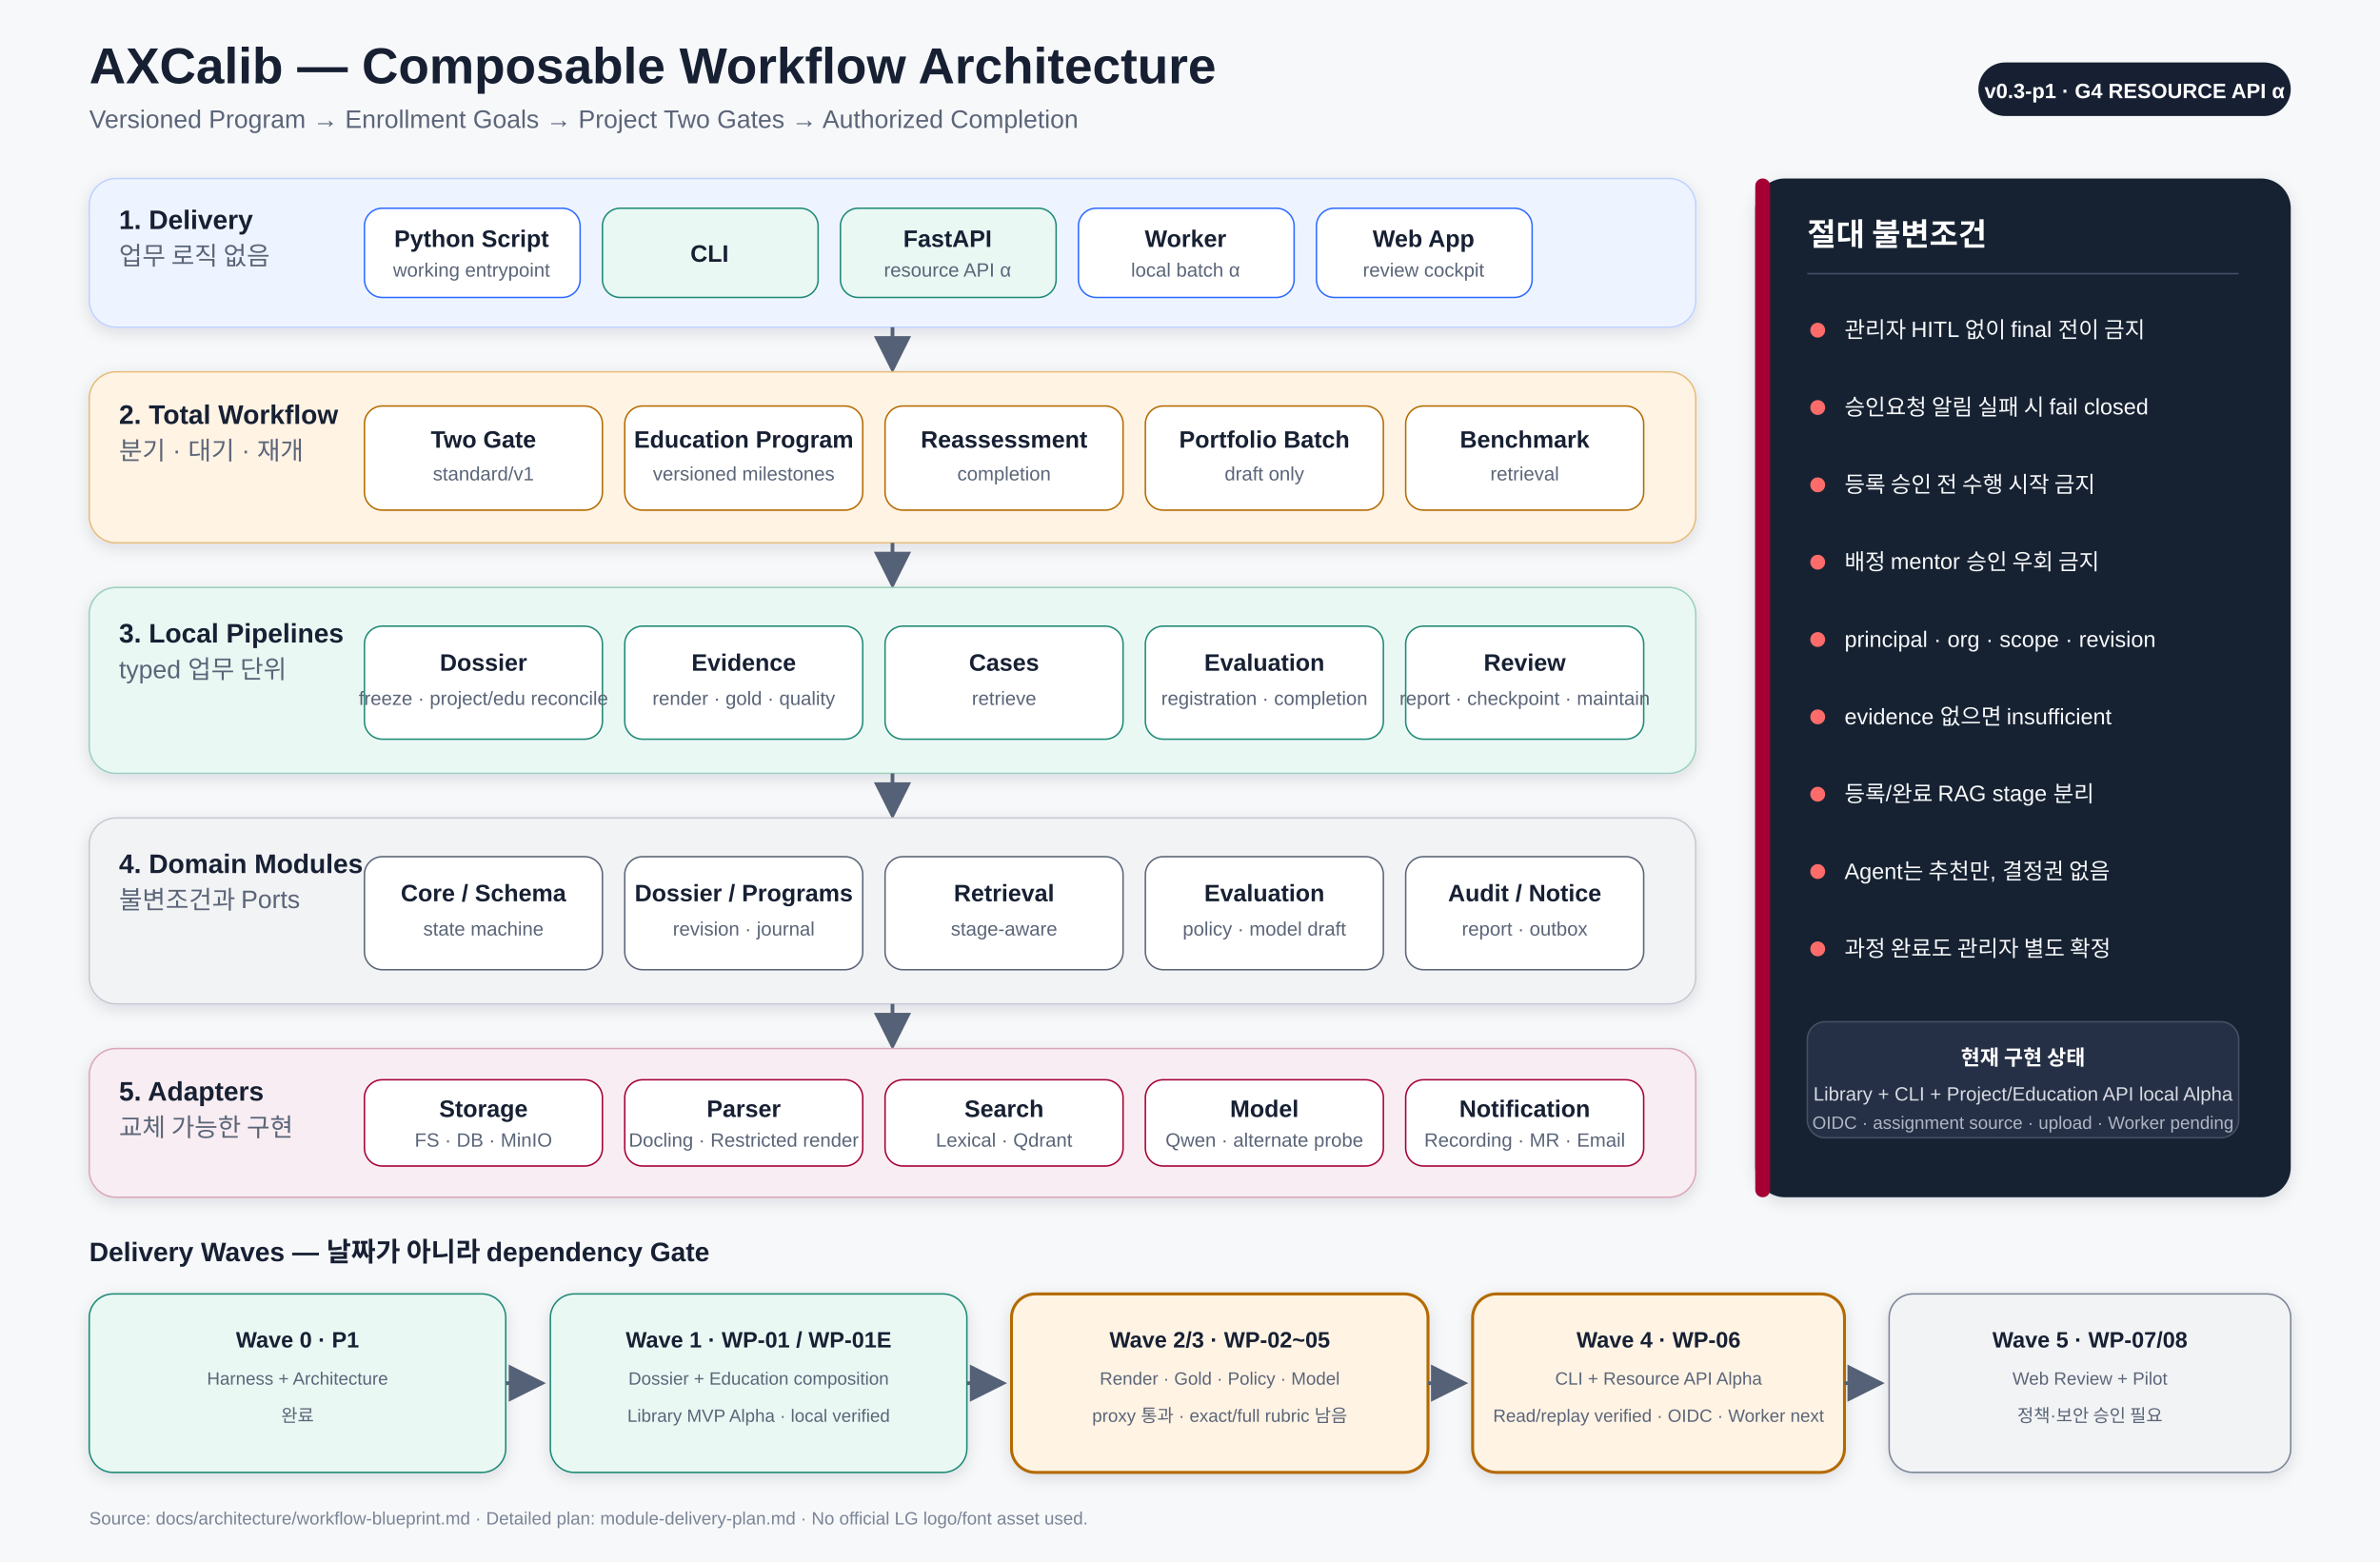
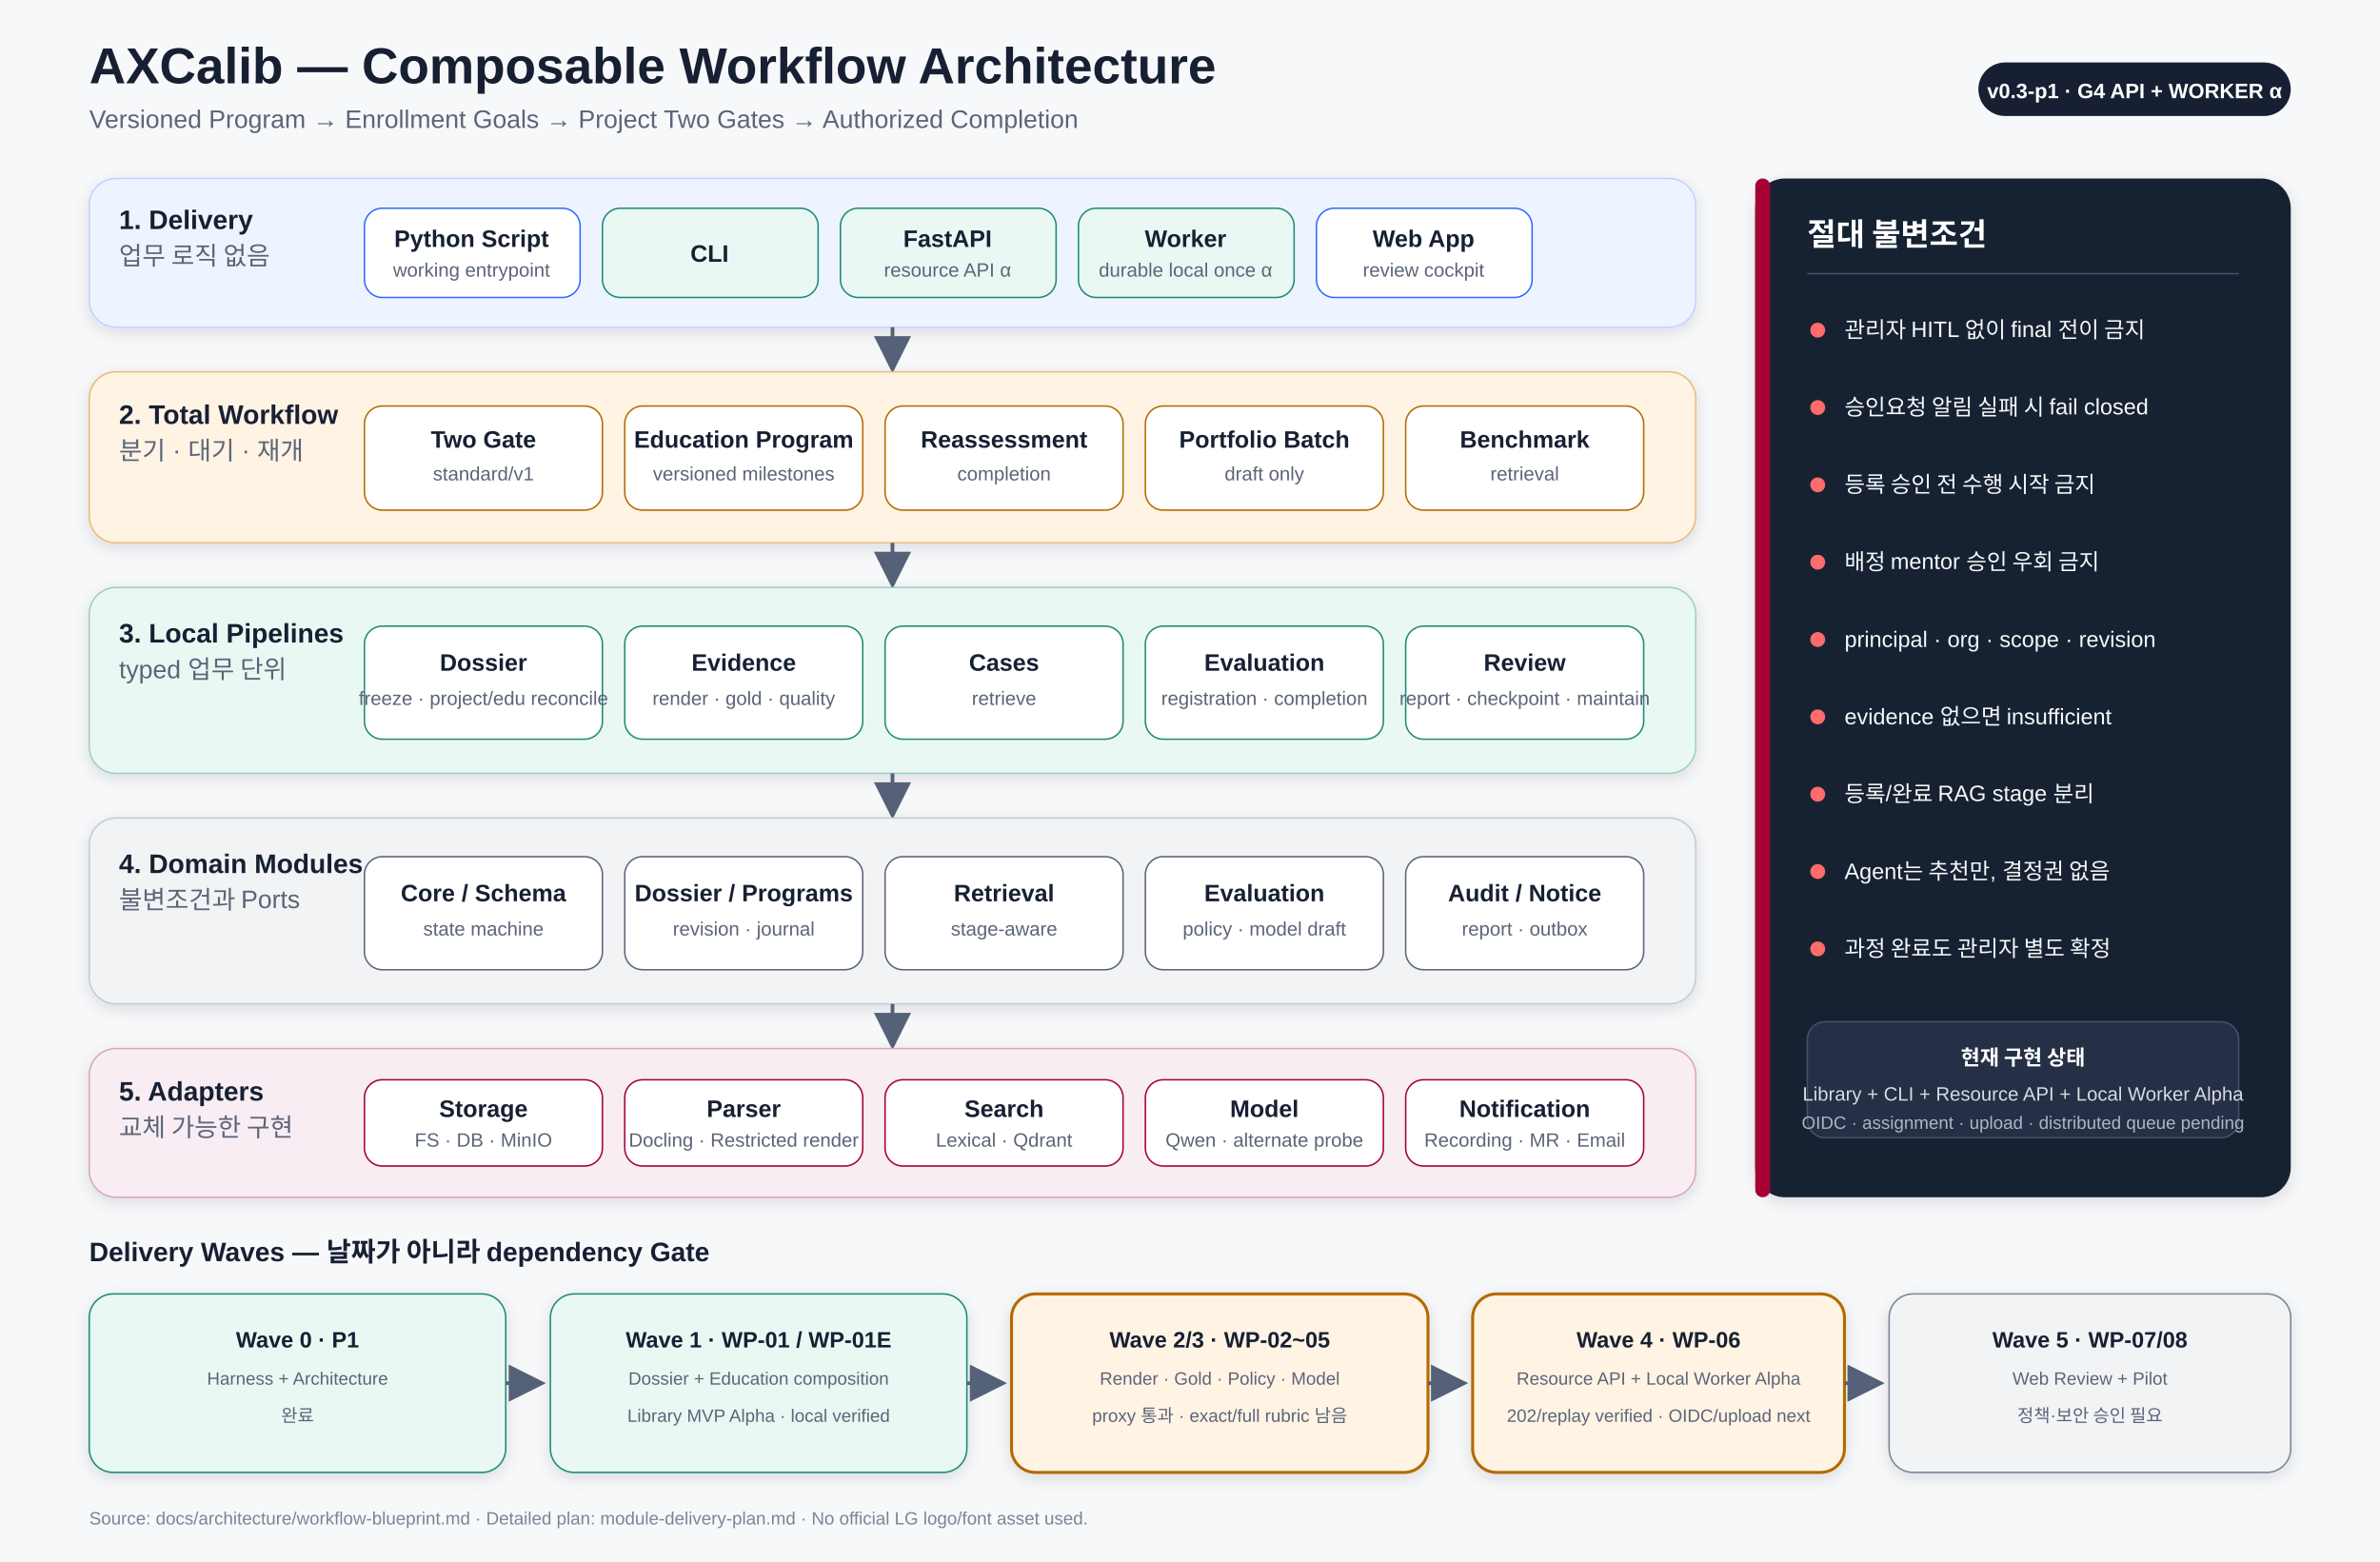
<svg xmlns="http://www.w3.org/2000/svg" width="1600" height="1050" viewBox="0 0 1600 1050" role="img" aria-labelledby="title desc">
  <defs>
    <filter id="shadow" x="-10%" y="-10%" width="120%" height="130%">
      <feDropShadow dx="0" dy="3" stdDeviation="5" flood-color="#172033" flood-opacity="0.12" />
    </filter>
    <marker id="arrow" markerWidth="10" markerHeight="10" refX="8" refY="5" orient="auto" markerUnits="strokeWidth">
      <path d="M 0 0 L 10 5 L 0 10 z" fill="#556176" />
    </marker>
    <style>
      .title { font: 700 34px Arial, 'Noto Sans KR', sans-serif; fill: #172033; }
      .subtitle { font: 400 17px Arial, 'Noto Sans KR', sans-serif; fill: #5B6578; }
      .lane-title { font: 700 18px Arial, 'Noto Sans KR', sans-serif; fill: #172033; }
      .box-title { font: 700 16px Arial, 'Noto Sans KR', sans-serif; fill: #172033; text-anchor: middle; }
      .box-note { font: 400 13px Arial, 'Noto Sans KR', sans-serif; fill: #5B6578; text-anchor: middle; }
      .panel-title { font: 700 21px Arial, 'Noto Sans KR', sans-serif; fill: #FFFFFF; }
      .panel-text { font: 400 15px Arial, 'Noto Sans KR', sans-serif; fill: #F7F8FA; }
      .wave-title { font: 700 15px Arial, 'Noto Sans KR', sans-serif; fill: #172033; text-anchor: middle; }
      .wave-note { font: 400 12px Arial, 'Noto Sans KR', sans-serif; fill: #5B6578; text-anchor: middle; }
      .arrow { stroke: #556176; stroke-width: 2.5; fill: none; marker-end: url(#arrow); }
    </style>
  </defs>
  <rect width="1600" height="1050" fill="#F7F8FA" />
  <text x="60" y="56" class="title">AXCalib — Composable Workflow Architecture</text>
  <text x="60" y="86" class="subtitle">Versioned Program → Enrollment Goals → Project Two Gates → Authorized Completion</text>
  <rect x="1330" y="42" width="210" height="36" rx="18" fill="#172033" />
-   <text x="1435" y="66" font-family="Arial, 'Noto Sans KR', sans-serif" font-size="14" font-weight="700" fill="#FFFFFF" text-anchor="middle">v0.3-p1 · G4 RESOURCE API α</text>
+   <text x="1435" y="66" font-family="Arial, 'Noto Sans KR', sans-serif" font-size="14" font-weight="700" fill="#FFFFFF" text-anchor="middle">v0.3-p1 · G4 API + WORKER α</text>
  <rect x="60" y="120" width="1080" height="100" rx="18" fill="#EEF4FF" stroke="#BFD2FF" filter="url(#shadow)" />
  <text x="80" y="154" class="lane-title">1. Delivery</text>
  <text x="80" y="178" class="subtitle">업무 로직 없음</text>
  <g>
    <rect x="245" y="140" width="145" height="60" rx="12" fill="#FFFFFF" stroke="#2F6BFF" />
    <text x="317" y="166" class="box-title">Python Script</text>
    <text x="317" y="186" class="box-note">working entrypoint</text>
    <rect x="405" y="140" width="145" height="60" rx="12" fill="#EAF8F4" stroke="#1E8A75" />
    <text x="477" y="176" class="box-title">CLI</text>
    <rect x="565" y="140" width="145" height="60" rx="12" fill="#EAF8F4" stroke="#1E8A75" />
    <text x="637" y="166" class="box-title">FastAPI</text>
    <text x="637" y="186" class="box-note">resource API α</text>
-     <rect x="725" y="140" width="145" height="60" rx="12" fill="#FFFFFF" stroke="#2F6BFF" />
+     <rect x="725" y="140" width="145" height="60" rx="12" fill="#EAF8F4" stroke="#1E8A75" />
    <text x="797" y="166" class="box-title">Worker</text>
-     <text x="797" y="186" class="box-note">local batch α</text>
+     <text x="797" y="186" class="box-note">durable local once α</text>
    <rect x="885" y="140" width="145" height="60" rx="12" fill="#FFFFFF" stroke="#2F6BFF" />
    <text x="957" y="166" class="box-title">Web App</text>
    <text x="957" y="186" class="box-note">review cockpit</text>
  </g>
  <path class="arrow" d="M 600 220 L 600 246" />
  <rect x="60" y="250" width="1080" height="115" rx="18" fill="#FFF3E4" stroke="#E5BC7A" filter="url(#shadow)" />
  <text x="80" y="285" class="lane-title">2. Total Workflow</text>
  <text x="80" y="309" class="subtitle">분기 · 대기 · 재개</text>
  <g>
    <rect x="245" y="273" width="160" height="70" rx="12" fill="#FFFFFF" stroke="#B36B00" />
    <text x="325" y="301" class="box-title">Two Gate</text>
    <text x="325" y="323" class="box-note">standard/v1</text>
    <rect x="420" y="273" width="160" height="70" rx="12" fill="#FFFFFF" stroke="#B36B00" />
    <text x="500" y="301" class="box-title">Education Program</text>
    <text x="500" y="323" class="box-note">versioned milestones</text>
    <rect x="595" y="273" width="160" height="70" rx="12" fill="#FFFFFF" stroke="#B36B00" />
    <text x="675" y="301" class="box-title">Reassessment</text>
    <text x="675" y="323" class="box-note">completion</text>
    <rect x="770" y="273" width="160" height="70" rx="12" fill="#FFFFFF" stroke="#B36B00" />
    <text x="850" y="301" class="box-title">Portfolio Batch</text>
    <text x="850" y="323" class="box-note">draft only</text>
    <rect x="945" y="273" width="160" height="70" rx="12" fill="#FFFFFF" stroke="#B36B00" />
    <text x="1025" y="301" class="box-title">Benchmark</text>
    <text x="1025" y="323" class="box-note">retrieval</text>
  </g>
  <path class="arrow" d="M 600 365 L 600 391" />
  <rect x="60" y="395" width="1080" height="125" rx="18" fill="#EAF8F4" stroke="#9CCFBE" filter="url(#shadow)" />
  <text x="80" y="432" class="lane-title">3. Local Pipelines</text>
  <text x="80" y="456" class="subtitle">typed 업무 단위</text>
  <g>
    <rect x="245" y="421" width="160" height="76" rx="12" fill="#FFFFFF" stroke="#1E8A75" />
    <text x="325" y="451" class="box-title">Dossier</text>
    <text x="325" y="474" class="box-note">freeze · project/edu reconcile</text>
    <rect x="420" y="421" width="160" height="76" rx="12" fill="#FFFFFF" stroke="#1E8A75" />
    <text x="500" y="451" class="box-title">Evidence</text>
    <text x="500" y="474" class="box-note">render · gold · quality</text>
    <rect x="595" y="421" width="160" height="76" rx="12" fill="#FFFFFF" stroke="#1E8A75" />
    <text x="675" y="451" class="box-title">Cases</text>
    <text x="675" y="474" class="box-note">retrieve</text>
    <rect x="770" y="421" width="160" height="76" rx="12" fill="#FFFFFF" stroke="#1E8A75" />
    <text x="850" y="451" class="box-title">Evaluation</text>
    <text x="850" y="474" class="box-note">registration · completion</text>
    <rect x="945" y="421" width="160" height="76" rx="12" fill="#FFFFFF" stroke="#1E8A75" />
    <text x="1025" y="451" class="box-title">Review</text>
    <text x="1025" y="474" class="box-note">report · checkpoint · maintain</text>
  </g>
  <path class="arrow" d="M 600 520 L 600 546" />
  <rect x="60" y="550" width="1080" height="125" rx="18" fill="#F2F3F5" stroke="#C4C9D1" filter="url(#shadow)" />
  <text x="80" y="587" class="lane-title">4. Domain Modules</text>
  <text x="80" y="611" class="subtitle">불변조건과 Ports</text>
  <g>
    <rect x="245" y="576" width="160" height="76" rx="12" fill="#FFFFFF" stroke="#5B6578" />
    <text x="325" y="606" class="box-title">Core / Schema</text>
    <text x="325" y="629" class="box-note">state machine</text>
    <rect x="420" y="576" width="160" height="76" rx="12" fill="#FFFFFF" stroke="#5B6578" />
    <text x="500" y="606" class="box-title">Dossier / Programs</text>
    <text x="500" y="629" class="box-note">revision · journal</text>
    <rect x="595" y="576" width="160" height="76" rx="12" fill="#FFFFFF" stroke="#5B6578" />
    <text x="675" y="606" class="box-title">Retrieval</text>
    <text x="675" y="629" class="box-note">stage-aware</text>
    <rect x="770" y="576" width="160" height="76" rx="12" fill="#FFFFFF" stroke="#5B6578" />
    <text x="850" y="606" class="box-title">Evaluation</text>
    <text x="850" y="629" class="box-note">policy · model draft</text>
    <rect x="945" y="576" width="160" height="76" rx="12" fill="#FFFFFF" stroke="#5B6578" />
    <text x="1025" y="606" class="box-title">Audit / Notice</text>
    <text x="1025" y="629" class="box-note">report · outbox</text>
  </g>
  <path class="arrow" d="M 600 675 L 600 701" />
  <rect x="60" y="705" width="1080" height="100" rx="18" fill="#F8EDF2" stroke="#D8A7B8" filter="url(#shadow)" />
  <text x="80" y="740" class="lane-title">5. Adapters</text>
  <text x="80" y="764" class="subtitle">교체 가능한 구현</text>
  <g>
    <rect x="245" y="726" width="160" height="58" rx="12" fill="#FFFFFF" stroke="#A50034" />
    <text x="325" y="751" class="box-title">Storage</text>
    <text x="325" y="771" class="box-note">FS · DB · MinIO</text>
    <rect x="420" y="726" width="160" height="58" rx="12" fill="#FFFFFF" stroke="#A50034" />
    <text x="500" y="751" class="box-title">Parser</text>
    <text x="500" y="771" class="box-note">Docling · Restricted render</text>
    <rect x="595" y="726" width="160" height="58" rx="12" fill="#FFFFFF" stroke="#A50034" />
    <text x="675" y="751" class="box-title">Search</text>
    <text x="675" y="771" class="box-note">Lexical · Qdrant</text>
    <rect x="770" y="726" width="160" height="58" rx="12" fill="#FFFFFF" stroke="#A50034" />
    <text x="850" y="751" class="box-title">Model</text>
    <text x="850" y="771" class="box-note">Qwen · alternate probe</text>
    <rect x="945" y="726" width="160" height="58" rx="12" fill="#FFFFFF" stroke="#A50034" />
    <text x="1025" y="751" class="box-title">Notification</text>
    <text x="1025" y="771" class="box-note">Recording · MR · Email</text>
  </g>
  <rect x="1180" y="120" width="360" height="685" rx="20" fill="#172033" filter="url(#shadow)" />
  <rect x="1180" y="120" width="10" height="685" rx="5" fill="#A50034" />
  <text x="1215" y="165" class="panel-title">절대 불변조건</text>
  <line x1="1215" y1="184" x2="1505" y2="184" stroke="#465066" />
  <g class="panel-text">
    <circle cx="1222" cy="222" r="5" fill="#FD6C6A" />
    <text x="1240" y="227">관리자 HITL 없이 final 전이 금지</text>
    <circle cx="1222" cy="274" r="5" fill="#FD6C6A" />
    <text x="1240" y="279">승인요청 알림 실패 시 fail closed</text>
    <circle cx="1222" cy="326" r="5" fill="#FD6C6A" />
    <text x="1240" y="331">등록 승인 전 수행 시작 금지</text>
    <circle cx="1222" cy="378" r="5" fill="#FD6C6A" />
    <text x="1240" y="383">배정 mentor 승인 우회 금지</text>
    <circle cx="1222" cy="430" r="5" fill="#FD6C6A" />
    <text x="1240" y="435">principal · org · scope · revision</text>
    <circle cx="1222" cy="482" r="5" fill="#FD6C6A" />
    <text x="1240" y="487">evidence 없으면 insufficient</text>
    <circle cx="1222" cy="534" r="5" fill="#FD6C6A" />
    <text x="1240" y="539">등록/완료 RAG stage 분리</text>
    <circle cx="1222" cy="586" r="5" fill="#FD6C6A" />
    <text x="1240" y="591">Agent는 추천만, 결정권 없음</text>
    <circle cx="1222" cy="638" r="5" fill="#FD6C6A" />
    <text x="1240" y="643">과정 완료도 관리자 별도 확정</text>
  </g>
  <rect x="1215" y="687" width="290" height="78" rx="12" fill="#252F45" stroke="#465066" />
  <text x="1360" y="716" font-family="Arial, 'Noto Sans KR', sans-serif" font-size="14" font-weight="700" fill="#FFFFFF" text-anchor="middle">현재 구현 상태</text>
-   <text x="1360" y="740" font-family="Arial, 'Noto Sans KR', sans-serif" font-size="13" fill="#D7DBE2" text-anchor="middle">Library + CLI + Project/Education API local Alpha</text>
-   <text x="1360" y="759" font-family="Arial, 'Noto Sans KR', sans-serif" font-size="12" fill="#AEB6C3" text-anchor="middle">OIDC · assignment source · upload · Worker pending</text>
+   <text x="1360" y="740" font-family="Arial, 'Noto Sans KR', sans-serif" font-size="13" fill="#D7DBE2" text-anchor="middle">Library + CLI + Resource API + Local Worker Alpha</text>
+   <text x="1360" y="759" font-family="Arial, 'Noto Sans KR', sans-serif" font-size="12" fill="#AEB6C3" text-anchor="middle">OIDC · assignment · upload · distributed queue pending</text>
  <text x="60" y="848" class="lane-title">Delivery Waves — 날짜가 아니라 dependency Gate</text>
  <g>
    <rect x="60" y="870" width="280" height="120" rx="16" fill="#EAF8F4" stroke="#1E8A75" filter="url(#shadow)" />
    <text x="200" y="906" class="wave-title">Wave 0 · P1</text>
    <text x="200" y="931" class="wave-note">Harness + Architecture</text>
    <text x="200" y="956" class="wave-note">완료</text>
    <path class="arrow" d="M 340 930 L 362 930" />
    <rect x="370" y="870" width="280" height="120" rx="16" fill="#EAF8F4" stroke="#1E8A75" filter="url(#shadow)" />
    <text x="510" y="906" class="wave-title">Wave 1 · WP-01 / WP-01E</text>
    <text x="510" y="931" class="wave-note">Dossier + Education composition</text>
    <text x="510" y="956" class="wave-note">Library MVP Alpha · local verified</text>
    <path class="arrow" d="M 650 930 L 672 930" />
    <rect x="680" y="870" width="280" height="120" rx="16" fill="#FFF3E4" stroke="#B36B00" stroke-width="2" filter="url(#shadow)" />
    <text x="820" y="906" class="wave-title">Wave 2/3 · WP-02~05</text>
    <text x="820" y="931" class="wave-note">Render · Gold · Policy · Model</text>
    <text x="820" y="956" class="wave-note">proxy 통과 · exact/full rubric 남음</text>
    <path class="arrow" d="M 960 930 L 982 930" />
    <rect x="990" y="870" width="250" height="120" rx="16" fill="#FFF3E4" stroke="#B36B00" stroke-width="2" filter="url(#shadow)" />
    <text x="1115" y="906" class="wave-title">Wave 4 · WP-06</text>
-     <text x="1115" y="931" class="wave-note">CLI + Resource API Alpha</text>
-     <text x="1115" y="956" class="wave-note">Read/replay verified · OIDC · Worker next</text>
+     <text x="1115" y="931" class="wave-note">Resource API + Local Worker Alpha</text>
+     <text x="1115" y="956" class="wave-note">202/replay verified · OIDC/upload next</text>
    <path class="arrow" d="M 1240 930 L 1262 930" />
    <rect x="1270" y="870" width="270" height="120" rx="16" fill="#F2F3F5" stroke="#7A8495" filter="url(#shadow)" />
    <text x="1405" y="906" class="wave-title">Wave 5 · WP-07/08</text>
    <text x="1405" y="931" class="wave-note">Web Review + Pilot</text>
    <text x="1405" y="956" class="wave-note">정책·보안 승인 필요</text>
  </g>
  <text x="60" y="1025" font-family="Arial, 'Noto Sans KR', sans-serif" font-size="12" fill="#7A8495">Source: docs/architecture/workflow-blueprint.md · Detailed plan: module-delivery-plan.md · No official LG logo/font asset used.</text>
</svg>
